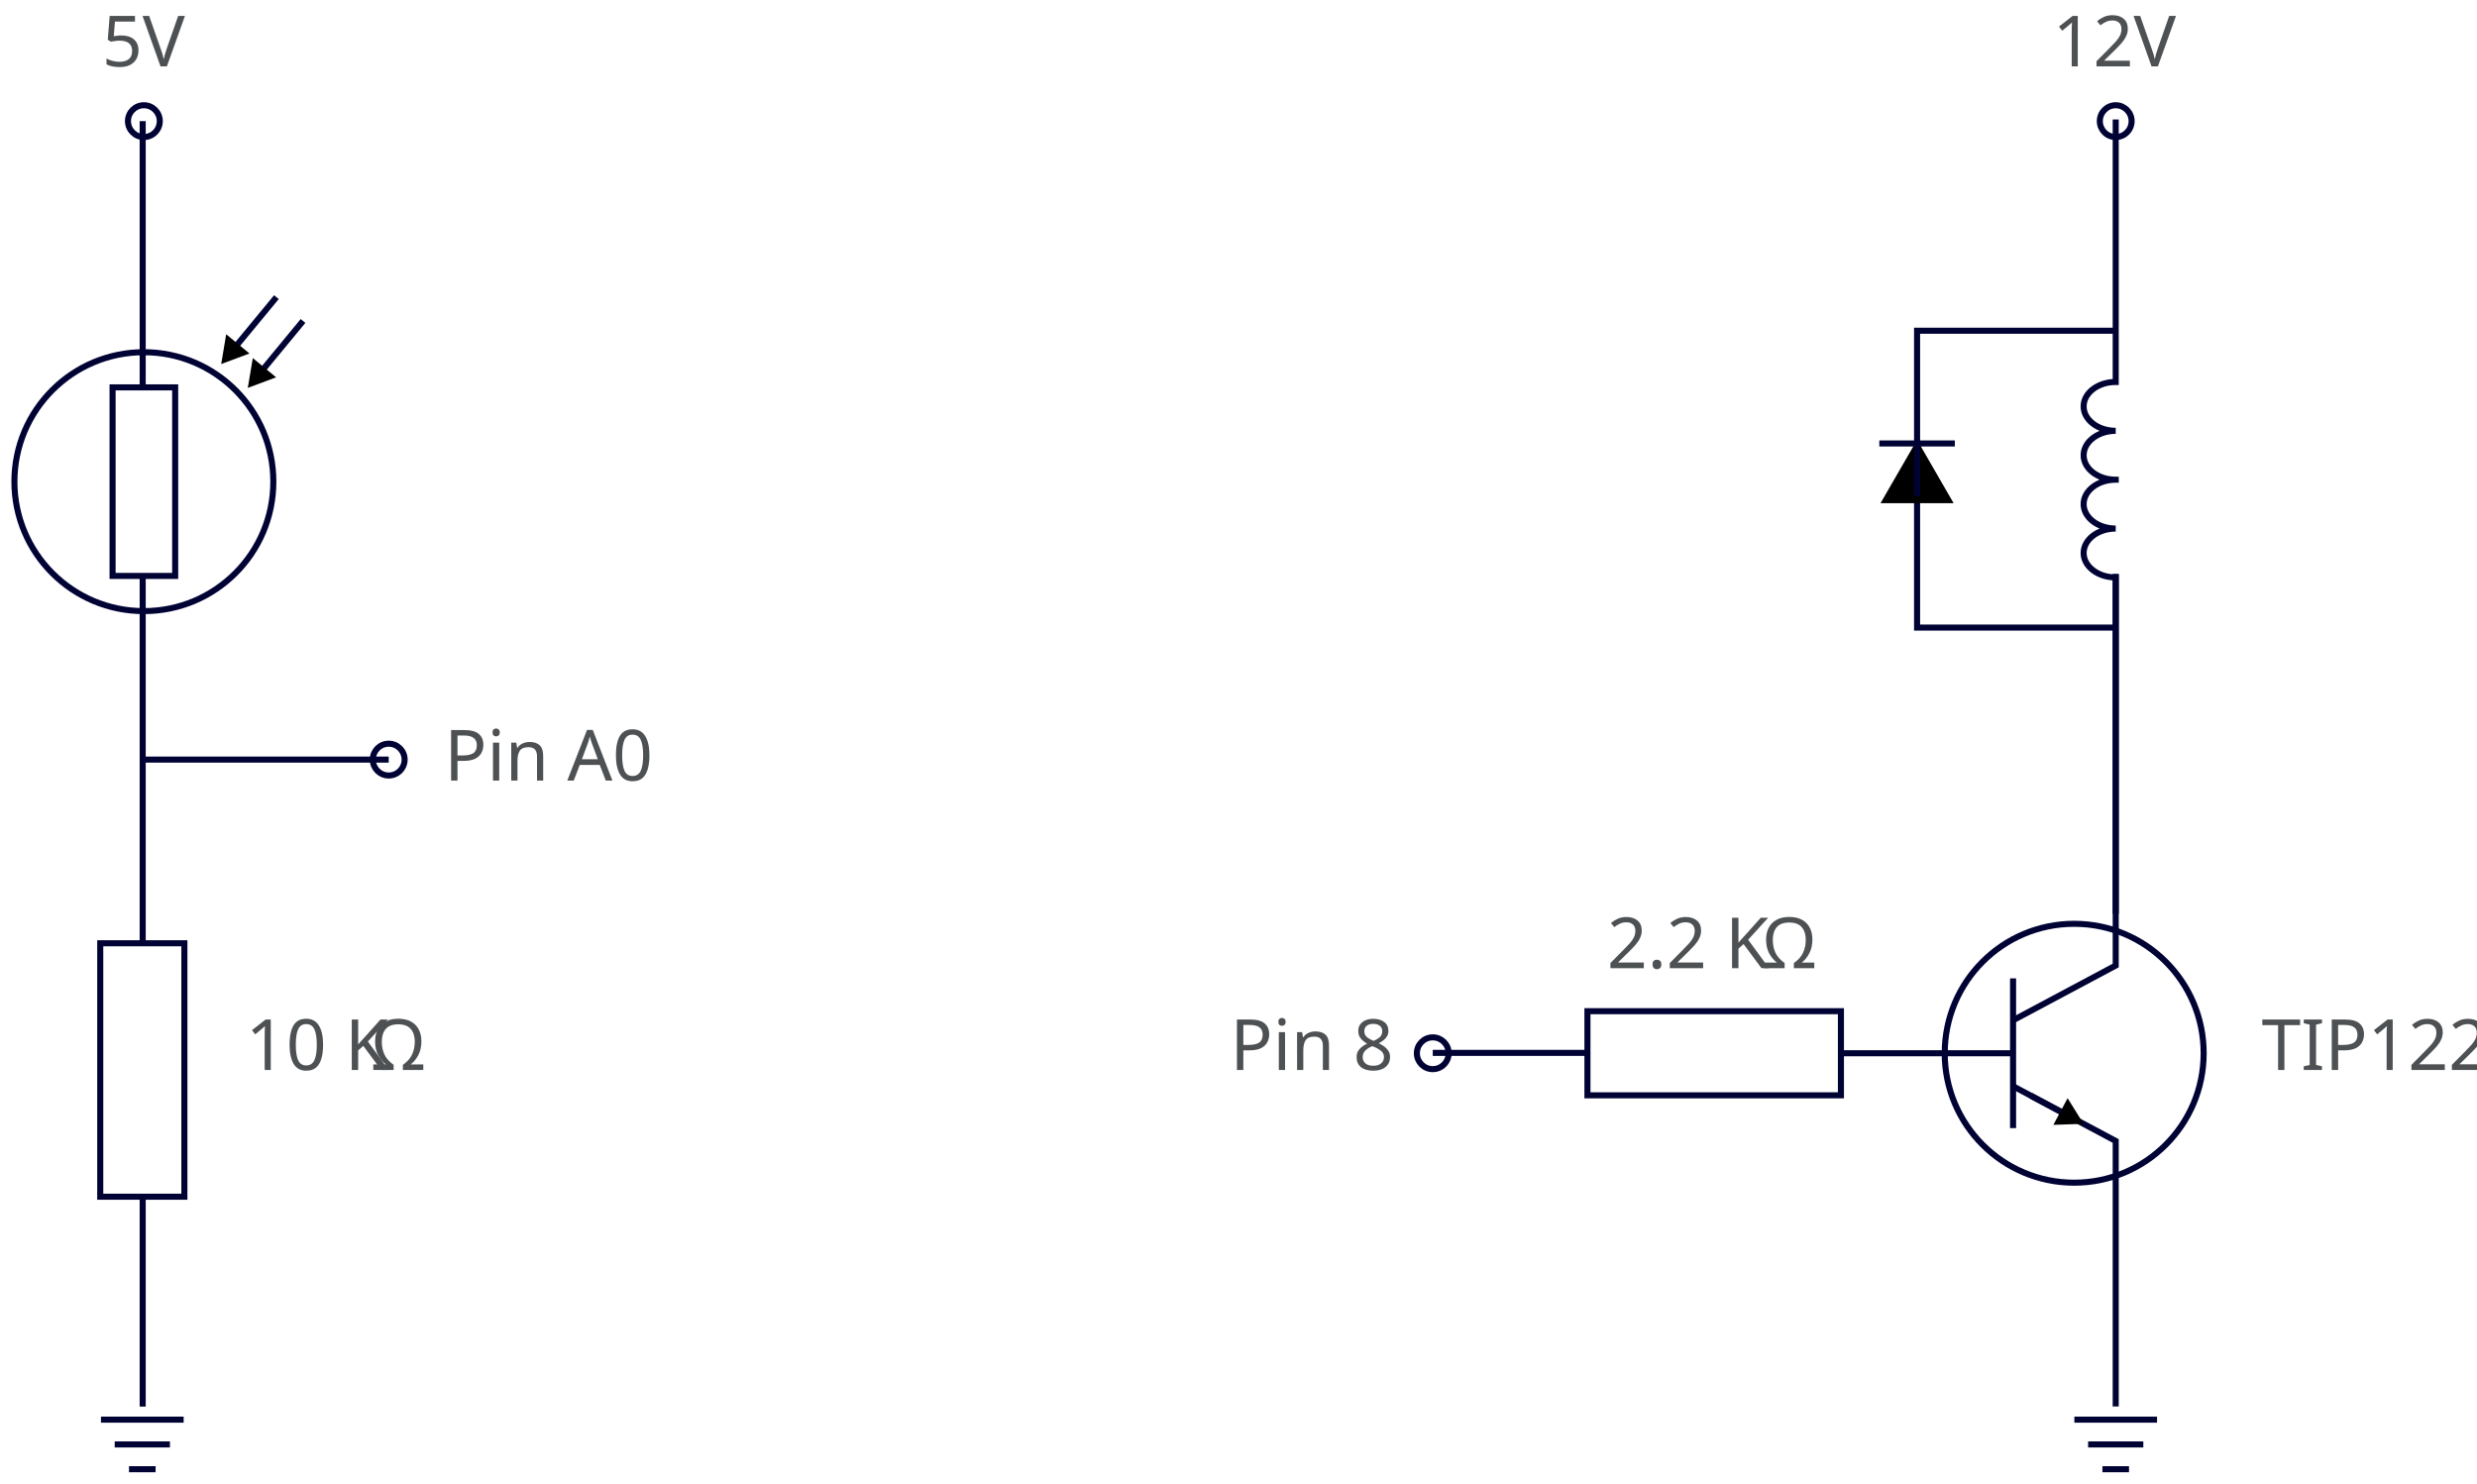
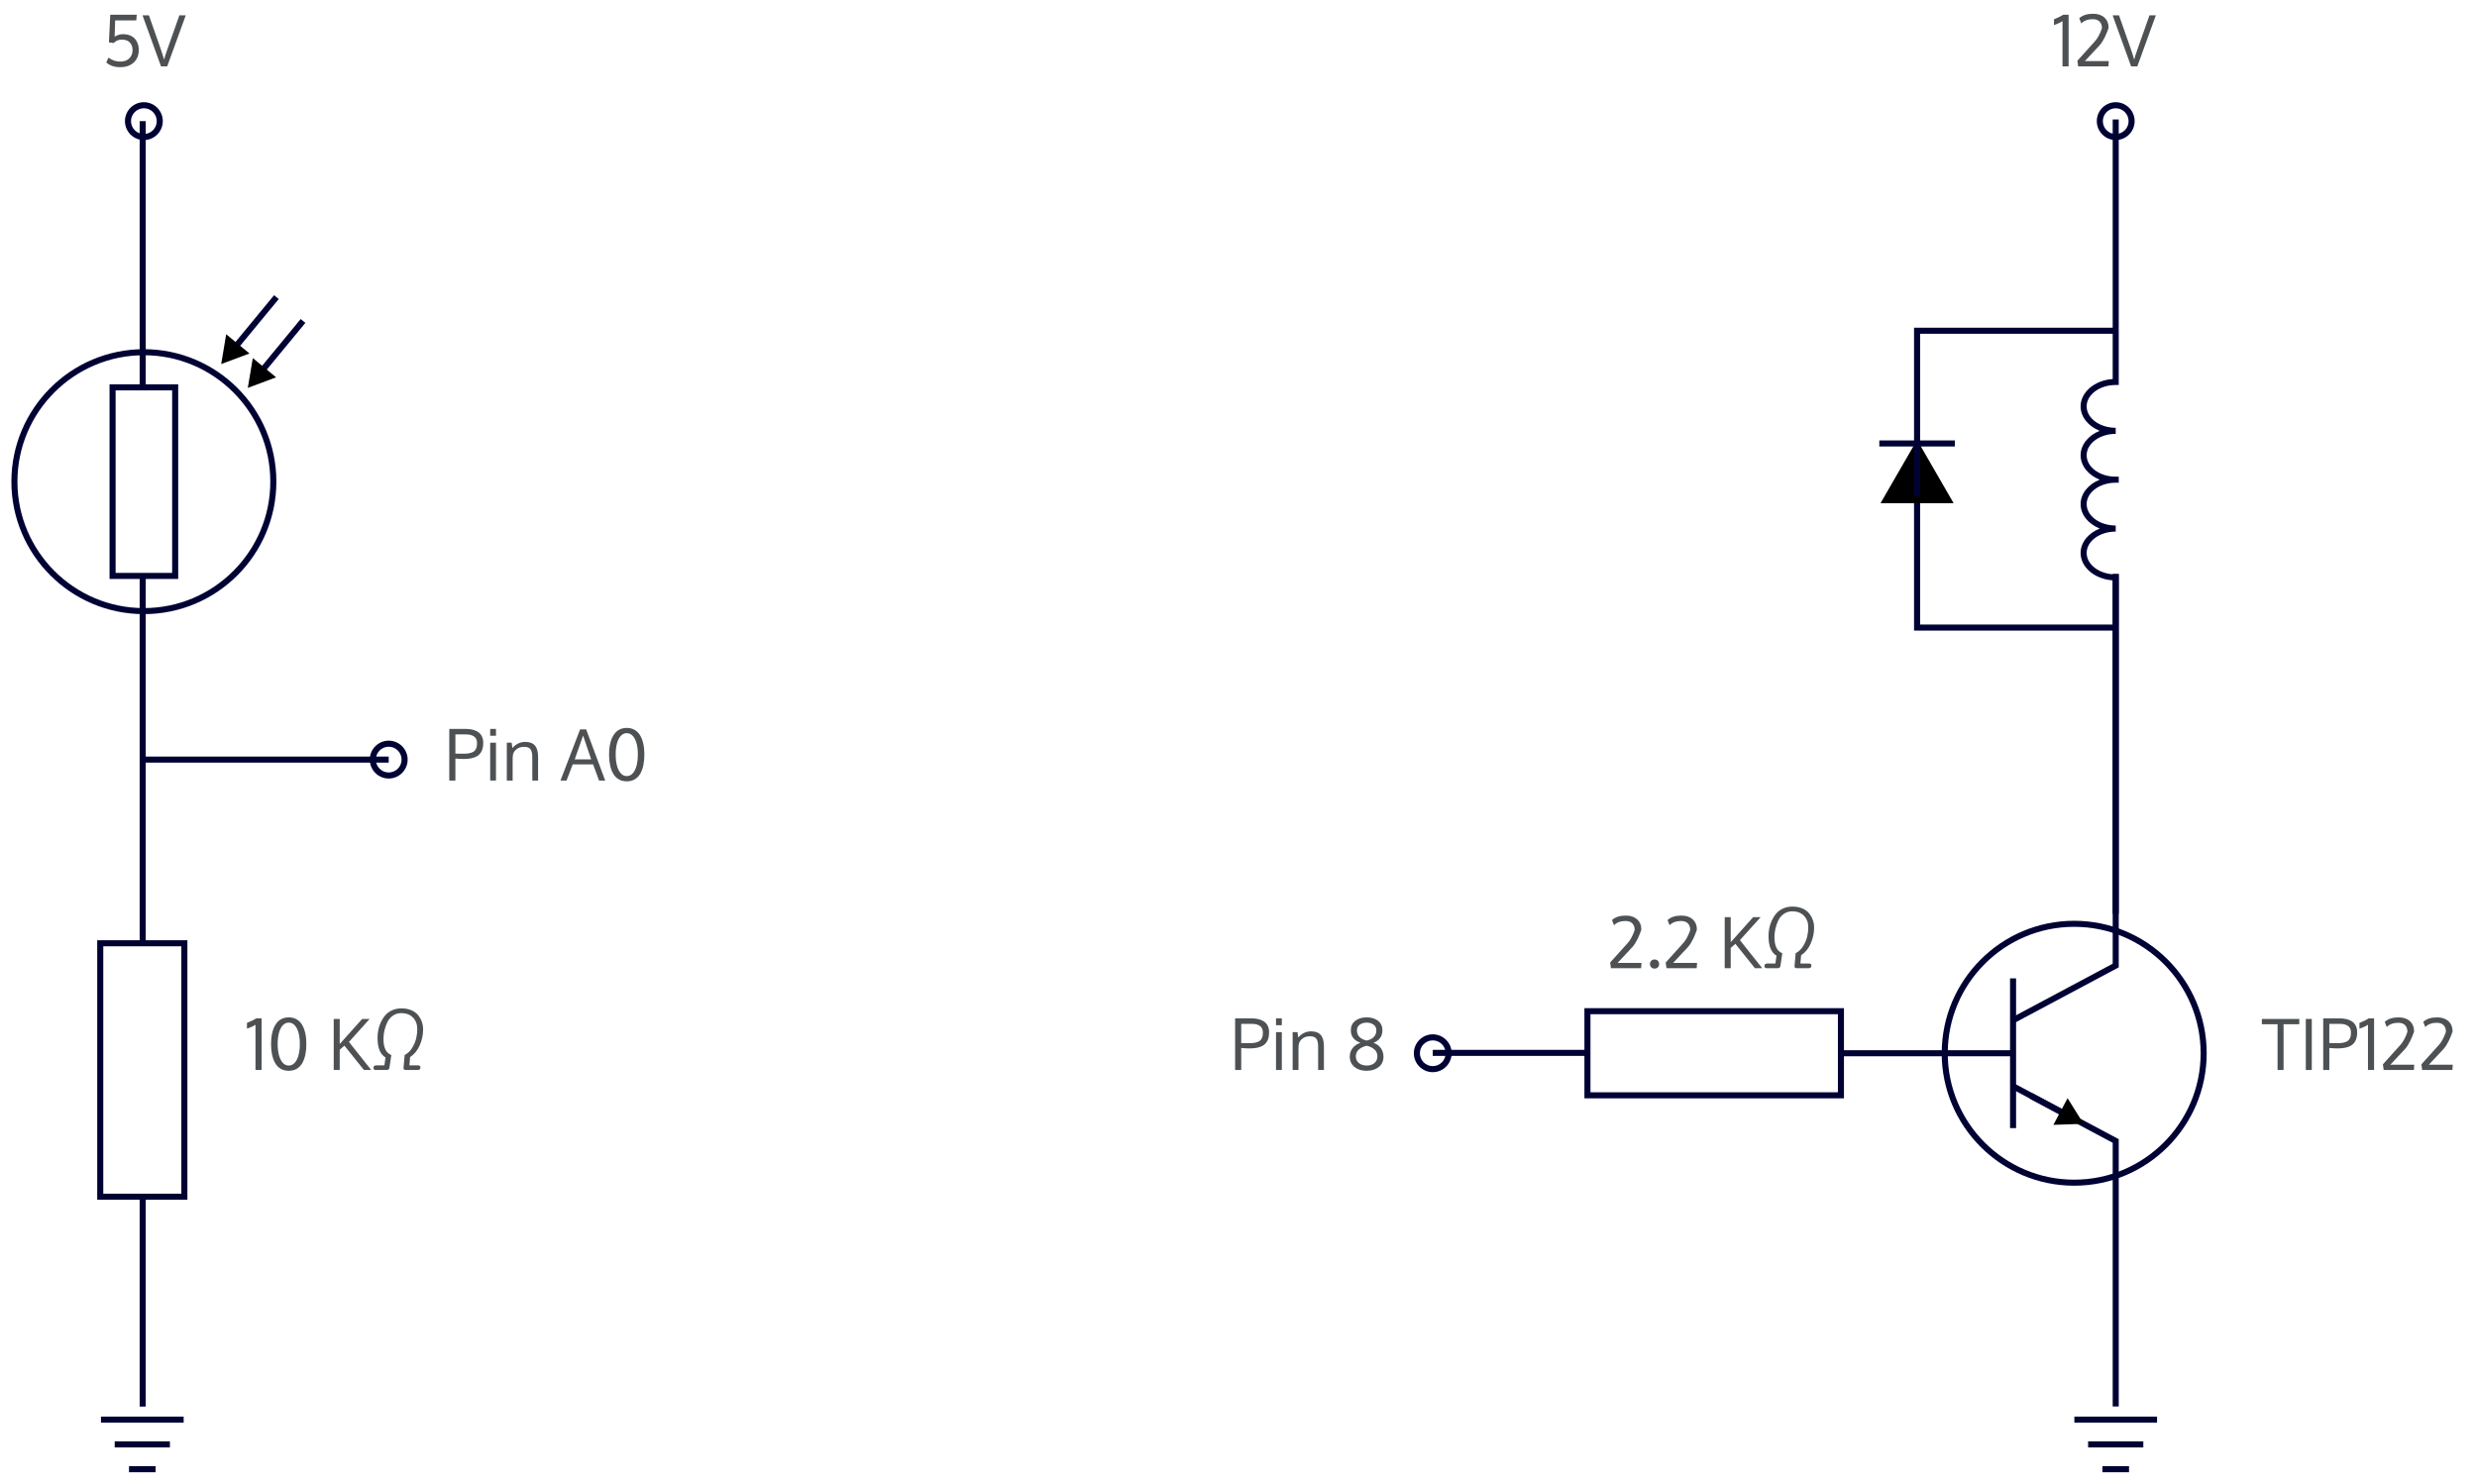
<svg xmlns="http://www.w3.org/2000/svg" version="1.1" id="Layer_1" x="0px" y="0px" width="490.666px" height="294px" viewBox="0 0 490.666 294" enable-background="new 0 0 490.666 294" xml:space="preserve">
-   <rect x="22.301" y="76.746" fill="none" stroke="#000234" stroke-width="1.2" stroke-miterlimit="10" width="12.399" height="37.355" />
-   <line fill="none" stroke="#000234" stroke-width="1.2" stroke-miterlimit="10" x1="28.265" y1="237.091" x2="28.265" y2="278.667" />
-   <line fill="none" stroke="#000234" stroke-width="1.2" stroke-miterlimit="10" x1="28.265" y1="114.101" x2="28.265" y2="186.878" />
-   <line fill="none" stroke="#000234" stroke-width="1.2" stroke-miterlimit="10" x1="28.265" y1="24" x2="28.265" y2="76.746" />
-   <polygon fill="none" stroke="#000234" stroke-width="1.2" stroke-miterlimit="10" points="36.523,237.091 28.265,237.091   19.857,237.091 19.857,186.878 28.265,186.878 36.523,186.878 " />
-   <circle fill="none" stroke="#000234" stroke-width="1.2" stroke-miterlimit="10" cx="28.5" cy="95.424" r="25.645" />
  <g>
-     <g>
-       <line fill="none" stroke="#000234" stroke-width="1.2" stroke-miterlimit="10" x1="54.754" y1="58.869" x2="46.557" y2="68.803" />
-       <g>
-         <polygon points="44.806,66.223 43.816,72.124 49.421,70.032    " />
-       </g>
-     </g>
+     <path fill="#000234" d="M35.3,114.701h-13.6V76.146h13.6V114.701z M22.901,113.501H34.1V77.346H22.901V113.501z" />
+   </g>
+   <g>
+     <rect x="27.665" y="237.091" fill="#000234" width="1.2" height="41.576" />
+   </g>
+   <g>
+     <rect x="27.665" y="114.101" fill="#000234" width="1.2" height="72.777" />
+   </g>
+   <g>
+     <rect x="27.665" y="24" fill="#000234" width="1.2" height="52.746" />
+   </g>
+   <g>
+     <path fill="#000234" d="M37.123,237.69H19.257v-51.412h17.866V237.69z M20.457,236.491h15.466v-49.014H20.457V236.491z" />
+   </g>
+   <g>
+     <path fill="#000234" d="M28.5,121.669c-14.472,0-26.245-11.773-26.245-26.245S14.028,69.179,28.5,69.179   s26.245,11.773,26.245,26.245S42.972,121.669,28.5,121.669z M28.5,70.379c-13.81,0-25.045,11.235-25.045,25.045   S14.69,120.469,28.5,120.469s25.045-11.235,25.045-25.045S42.31,70.379,28.5,70.379z" />
  </g>
  <g>
    <g>
-       <line fill="none" stroke="#000234" stroke-width="1.2" stroke-miterlimit="10" x1="60.026" y1="63.591" x2="51.828" y2="73.524" />
      <g>
-         <polygon points="50.078,70.945 49.087,76.845 54.693,74.753    " />
+         <rect x="50.055" y="57.397" transform="matrix(0.7714 0.6363 -0.6363 0.7714 52.2002 -17.6418)" fill="#000234" width="1.2" height="12.879" />
      </g>
-     </g>
-   </g>
-   <line fill="none" stroke="#000234" stroke-width="1.2" stroke-miterlimit="10" x1="28.265" y1="150.49" x2="77" y2="150.49" />
-   <g>
-     <line fill="none" stroke="#000234" stroke-width="1.2" stroke-miterlimit="10" x1="20" y1="281.257" x2="36.381" y2="281.257" />
-     <line fill="none" stroke="#000234" stroke-width="1.2" stroke-miterlimit="10" x1="22.722" y1="286.167" x2="33.659" y2="286.167" />
-     <line fill="none" stroke="#000234" stroke-width="1.2" stroke-miterlimit="10" x1="25.557" y1="291.077" x2="30.824" y2="291.077" />
-   </g>
-   <circle fill="none" stroke="#000234" stroke-width="1.2" stroke-miterlimit="10" cx="28.5" cy="24" r="3.15" />
-   <circle fill="none" stroke="#000234" stroke-width="1.2" stroke-miterlimit="10" cx="77" cy="150.49" r="3.15" />
-   <circle fill="none" stroke="#000234" stroke-width="1.2" stroke-miterlimit="10" cx="410.875" cy="208.667" r="25.646" />
-   <line fill="none" stroke="#000234" stroke-width="1.2" stroke-miterlimit="10" x1="364.666" y1="208.667" x2="398.766" y2="208.667" />
-   <line fill="none" stroke="#000234" stroke-width="1.2" stroke-miterlimit="10" x1="398.766" y1="193.833" x2="398.766" y2="223.5" />
-   <path fill="none" stroke="#000234" stroke-width="1.2" stroke-miterlimit="10" d="M419.1,208.667" />
-   <g>
-     <polyline fill="none" stroke="#000234" stroke-width="1.2" stroke-miterlimit="10" points="419.1,113.69 419.1,191.284    398.766,202.133  " />
-     <polyline fill="none" stroke="#000234" stroke-width="1.2" stroke-miterlimit="10" points="419.1,278.643 419.1,226.049    398.766,215.2  " />
-   </g>
-   <g>
-     <g>
-       <line fill="none" stroke="#000234" stroke-width="1.2" stroke-miterlimit="10" x1="402.289" y1="217.081" x2="408.933" y2="220.624" />
      <g>
-         <polygon points="406.752,222.852 412.731,222.65 409.568,217.572    " />
+         <g>
+           <polygon points="44.806,66.223 43.816,72.124 49.421,70.032     " />
+         </g>
      </g>
    </g>
  </g>
  <g>
    <g>
      <g>
-         <polyline fill="none" stroke="#000234" stroke-width="1.2" stroke-miterlimit="10" points="419.1,124.334 379.751,124.334      379.751,122.857 379.751,97.57    " />
+         <rect x="55.327" y="62.118" transform="matrix(0.7714 0.6363 -0.6363 0.7714 56.4096 -19.917)" fill="#000234" width="1.2" height="12.879" />
+       </g>
+       <g>
        <g>
-           <polygon points="386.99,99.688 379.751,87.15 372.511,99.688     " />
+           <polygon points="50.078,70.945 49.087,76.845 54.693,74.753     " />
        </g>
      </g>
    </g>
-     <polyline fill="none" stroke="#000234" stroke-width="1.2" stroke-miterlimit="10" points="379.751,98.274 379.751,65.524    419.1,65.524  " />
-     <line fill="none" stroke="#000234" stroke-width="1.2" stroke-miterlimit="10" x1="372.271" y1="87.857" x2="387.23" y2="87.857" />
  </g>
-   <path fill="none" stroke="#000234" stroke-width="1.2" stroke-miterlimit="10" d="M419.1,181.047v-66.649  c-3.51,0-6.356-2.167-6.356-4.84c0-2.673,2.848-4.842,6.356-4.842c-3.51,0-6.356-2.167-6.356-4.841c0-2.673,2.848-4.841,6.356-4.841  v0.004c-3.51,0-6.356-2.167-6.356-4.841c0-2.673,2.848-4.842,6.356-4.842c-3.51,0-6.356-2.167-6.356-4.841  c0-2.674,2.848-4.841,6.356-4.841V23.667" />
-   <polygon fill="none" stroke="#000234" stroke-width="1.2" stroke-miterlimit="10" points="364.666,200.333 364.666,208.592   364.666,217 314.454,217 314.454,208.592 314.454,200.333 " />
-   <line fill="none" stroke="#000234" stroke-width="1.2" stroke-miterlimit="10" x1="314.454" y1="208.592" x2="283.814" y2="208.592" />
-   <circle fill="none" stroke="#000234" stroke-width="1.2" stroke-miterlimit="10" cx="419.1" cy="24" r="3.149" />
-   <circle fill="none" stroke="#000234" stroke-width="1.2" stroke-miterlimit="10" cx="283.814" cy="208.667" r="3.149" />
  <g>
-     <line fill="none" stroke="#000234" stroke-width="1.2" stroke-miterlimit="10" x1="410.908" y1="281.257" x2="427.289" y2="281.257" />
-     <line fill="none" stroke="#000234" stroke-width="1.2" stroke-miterlimit="10" x1="413.632" y1="286.167" x2="424.567" y2="286.167" />
-     <line fill="none" stroke="#000234" stroke-width="1.2" stroke-miterlimit="10" x1="416.466" y1="291.077" x2="421.733" y2="291.077" />
+     <rect x="28.265" y="149.891" fill="#000234" width="48.735" height="1.199" />
  </g>
-   <text transform="matrix(1 0 0 1 48.6672 211.9844)" enable-background="new    ">
-     <tspan x="0" y="0" fill="#4E5153" font-family="'Oxygen-Regular'" font-size="14">10 K</tspan>
-     <tspan x="24.746" y="0" fill="#4E5153" font-family="'KiteOne-Regular'" font-size="14">Ω</tspan>
-   </text>
-   <text transform="matrix(1 0 0 1 448.0012 211.9844)" fill="#4E5153" font-family="'Oxygen-Regular'" font-size="14">TIP122</text>
-   <text transform="matrix(1 0 0 1 318.3352 191.8164)" enable-background="new    ">
-     <tspan x="0" y="0" fill="#4E5153" font-family="'Oxygen-Regular'" font-size="14">2.2 K</tspan>
-     <tspan x="30.617" y="0" fill="#4E5153" font-family="'KiteOne-Regular'" font-size="14">Ω</tspan>
-   </text>
-   <text transform="matrix(1 0 0 1 406.6165 13.1504)" fill="#4E5153" font-family="'Oxygen-Regular'" font-size="14">12V</text>
-   <text transform="matrix(1 0 0 1 20.2234 13.1504)" fill="#4E5153" font-family="'Oxygen-Regular'" font-size="14">5V</text>
-   <text transform="matrix(1 0 0 1 87.9998 154.6396)" fill="#4E5153" font-family="'Oxygen-Regular'" font-size="14">Pin A0</text>
-   <text transform="matrix(1 0 0 1 243.6663 211.9844)" fill="#4E5153" font-family="'Oxygen-Regular'" font-size="14">Pin 8</text>
+   <g>
+     <g>
+       <rect x="20" y="280.657" fill="#000234" width="16.381" height="1.199" />
+     </g>
+     <g>
+       <rect x="22.722" y="285.567" fill="#000234" width="10.937" height="1.199" />
+     </g>
+     <g>
+       <rect x="25.557" y="290.478" fill="#000234" width="5.267" height="1.199" />
+     </g>
+   </g>
+   <g>
+     <path fill="#000234" d="M28.5,27.75c-2.068,0-3.75-1.682-3.75-3.75s1.682-3.75,3.75-3.75s3.75,1.682,3.75,3.75   S30.568,27.75,28.5,27.75z M28.5,21.45c-1.406,0-2.55,1.144-2.55,2.55s1.144,2.55,2.55,2.55s2.55-1.144,2.55-2.55   S29.906,21.45,28.5,21.45z" />
+   </g>
+   <g>
+     <path fill="#000234" d="M77,154.24c-2.068,0-3.75-1.682-3.75-3.75s1.682-3.75,3.75-3.75s3.75,1.682,3.75,3.75   S79.068,154.24,77,154.24z M77,147.939c-1.406,0-2.55,1.145-2.55,2.551s1.144,2.551,2.55,2.551s2.55-1.145,2.55-2.551   S78.406,147.939,77,147.939z" />
+   </g>
+   <g>
+     <path fill="#000234" d="M410.875,234.912c-14.472,0-26.245-11.773-26.245-26.245s11.773-26.245,26.245-26.245   c14.473,0,26.246,11.773,26.246,26.245S425.348,234.912,410.875,234.912z M410.875,183.621c-13.811,0-25.046,11.235-25.046,25.046   s11.235,25.046,25.046,25.046s25.047-11.235,25.047-25.046S424.686,183.621,410.875,183.621z" />
+   </g>
+   <g>
+     <rect x="364.666" y="208.067" fill="#000234" width="34.1" height="1.199" />
+   </g>
+   <g>
+     <rect x="398.166" y="193.833" fill="#000234" width="1.199" height="29.667" />
+   </g>
+   <g>
+     <path fill="none" stroke="#000234" stroke-width="1.2" stroke-miterlimit="10" d="M419.1,208.667" />
+   </g>
+   <g>
+     <g>
+       <polygon fill="#000234" points="399.048,202.662 398.483,201.604 418.5,190.924 418.5,113.69 419.699,113.69 419.699,191.645       " />
+     </g>
+     <g>
+       <polygon fill="#000234" points="419.699,278.643 418.5,278.643 418.5,226.409 398.483,215.729 399.048,214.671 419.699,225.688       " />
+     </g>
+   </g>
+   <g>
+     <g>
+       <g>
+         <rect x="401.846" y="218.253" transform="matrix(0.8824 0.4706 -0.4706 0.8824 150.6967 -165.1205)" fill="#000234" width="7.529" height="1.2" />
+       </g>
+       <g>
+         <g>
+           <polygon points="406.752,222.852 412.73,222.65 409.568,217.572     " />
+         </g>
+       </g>
+     </g>
+   </g>
+   <g>
+     <g>
+       <g>
+         <g>
+           <polygon fill="#000234" points="419.1,124.934 379.151,124.934 379.151,97.57 380.351,97.57 380.351,123.734 419.1,123.734           " />
+         </g>
+         <g>
+           <g>
+             <polygon points="386.99,99.688 379.751,87.15 372.511,99.688      " />
+           </g>
+         </g>
+       </g>
+     </g>
+     <g>
+       <polygon fill="#000234" points="380.351,98.274 379.151,98.274 379.151,64.924 419.1,64.924 419.1,66.124 380.351,66.124   " />
+     </g>
+     <g>
+       <rect x="372.271" y="87.257" fill="#000234" width="14.959" height="1.2" />
+     </g>
+   </g>
+   <g>
+     <path fill="#000234" d="M419.699,181.047H418.5v-66.069c-3.556-0.239-6.355-2.579-6.355-5.42c0-2.107,1.538-3.938,3.782-4.842   c-2.244-0.904-3.782-2.734-3.782-4.841c0-2.105,1.536-3.935,3.777-4.839c-2.241-0.905-3.777-2.734-3.777-4.839   c0-2.107,1.538-3.938,3.782-4.842c-2.244-0.904-3.782-2.734-3.782-4.841c0-2.842,2.8-5.183,6.355-5.421V23.667h1.199v52.606h-0.6   c-3.174,0-5.756,1.902-5.756,4.241c0,2.338,2.582,4.241,5.756,4.241v1.2c-3.174,0-5.756,1.903-5.756,4.242   c0,2.294,2.484,4.168,5.574,4.239c0.061-0.001,0.121-0.002,0.182-0.002h0.6v1.2l-0.6,0.004c-0.061,0-0.121,0-0.182-0.002   c-3.09,0.071-5.574,1.945-5.574,4.239c0,2.338,2.582,4.241,5.756,4.241v1.2c-3.174,0-5.756,1.903-5.756,4.242   c0,2.338,2.582,4.24,5.756,4.24h0.6V181.047z" />
+   </g>
+   <g>
+     <path fill="#000234" d="M365.266,217.6h-51.411v-17.866h51.411V217.6z M315.054,216.4h49.013v-15.468h-49.013V216.4z" />
+   </g>
+   <g>
+     <rect x="283.813" y="207.992" fill="#000234" width="30.641" height="1.199" />
+   </g>
+   <g>
+     <path fill="#000234" d="M419.1,27.749c-2.066,0-3.748-1.682-3.748-3.749s1.682-3.749,3.748-3.749c2.067,0,3.749,1.682,3.749,3.749   S421.167,27.749,419.1,27.749z M419.1,21.451c-1.405,0-2.549,1.144-2.549,2.549s1.144,2.549,2.549,2.549s2.55-1.144,2.55-2.549   S420.505,21.451,419.1,21.451z" />
+   </g>
+   <g>
+     <path fill="#000234" d="M283.813,212.416c-2.067,0-3.748-1.682-3.748-3.749s1.681-3.749,3.748-3.749s3.749,1.682,3.749,3.749   S285.881,212.416,283.813,212.416z M283.813,206.117c-1.405,0-2.549,1.145-2.549,2.55s1.144,2.55,2.549,2.55s2.55-1.145,2.55-2.55   S285.219,206.117,283.813,206.117z" />
+   </g>
+   <g>
+     <g>
+       <rect x="410.908" y="280.657" fill="#000234" width="16.381" height="1.199" />
+     </g>
+     <g>
+       <rect x="413.632" y="285.567" fill="#000234" width="10.936" height="1.199" />
+     </g>
+     <g>
+       <rect x="416.466" y="290.478" fill="#000234" width="5.268" height="1.199" />
+     </g>
+   </g>
+   <g enable-background="new    ">
+     <path fill="#4E5153" d="M50.731,201.758h1.087v10.227h-1.21v-8.962c-0.46,0.301-1.023,0.559-1.688,0.772v-1.142   c0.073-0.032,0.221-0.096,0.444-0.191s0.391-0.169,0.502-0.219s0.252-0.121,0.42-0.212S50.604,201.849,50.731,201.758z" />
+     <path fill="#4E5153" d="M58.788,211.742c-0.454,0.266-0.983,0.399-1.589,0.399s-1.137-0.134-1.593-0.399   c-0.456-0.268-0.821-0.642-1.097-1.125s-0.481-1.039-0.615-1.668s-0.202-1.328-0.202-2.099c0-0.634,0.044-1.219,0.133-1.757   s0.227-1.025,0.414-1.463s0.418-0.809,0.694-1.114s0.605-0.541,0.988-0.708c0.383-0.166,0.809-0.249,1.278-0.249   c0.583,0,1.1,0.128,1.548,0.383s0.813,0.618,1.094,1.091c0.28,0.471,0.491,1.027,0.632,1.668c0.141,0.64,0.212,1.356,0.212,2.149   c0,0.771-0.066,1.47-0.198,2.099s-0.335,1.185-0.608,1.668S59.241,211.475,58.788,211.742z M58.395,203.148   c-0.333-0.366-0.731-0.55-1.196-0.55s-0.864,0.184-1.196,0.55c-0.333,0.367-0.582,0.864-0.749,1.49   c-0.167,0.627-0.25,1.351-0.25,2.171c0,0.834,0.083,1.571,0.25,2.212c0.167,0.64,0.416,1.146,0.749,1.521s0.731,0.561,1.196,0.561   s0.864-0.187,1.196-0.561s0.582-0.881,0.749-1.521c0.167-0.641,0.25-1.378,0.25-2.212c0-0.82-0.083-1.544-0.25-2.171   C58.977,204.013,58.727,203.516,58.395,203.148z" />
+     <path fill="#4E5153" d="M73.536,211.984h-1.449l-3.869-4.826l-0.923,0.813v4.013h-1.189v-10.11h1.189v4.963l4.443-4.963h1.483   l-4.102,4.553L73.536,211.984z" />
+   </g>
+   <g enable-background="new    ">
+     <path fill="#4E5153" d="M81.645,207.603c0.392-0.635,0.658-1.268,0.798-1.897c0.14-0.63,0.21-1.176,0.21-1.638   s-0.033-0.831-0.098-1.106c-0.065-0.274-0.178-0.55-0.336-0.825c-0.159-0.275-0.359-0.516-0.602-0.722   c-0.532-0.466-1.237-0.699-2.114-0.699c-0.644,0-1.208,0.172-1.694,0.518s-0.854,0.789-1.106,1.33   c-0.495,1.063-0.742,2.156-0.742,3.275c0,1.728,0.518,2.786,1.554,3.179l-0.364,2.478c-0.046,0.327-0.229,0.49-0.546,0.49h-2.142   c-0.327,0-0.49-0.145-0.49-0.434c0-0.149,0.049-0.269,0.147-0.357s0.231-0.133,0.399-0.133h1.624l0.224-1.554   c-1.055-0.616-1.582-1.919-1.582-3.906c0-1.12,0.224-2.156,0.672-3.108c0.243-0.522,0.539-0.982,0.889-1.379   s0.795-0.719,1.337-0.966c0.541-0.247,1.164-0.371,1.869-0.371c0.705,0,1.344,0.121,1.918,0.364   c0.574,0.242,1.024,0.569,1.351,0.979c0.663,0.831,0.994,1.778,0.994,2.842c0,1.064-0.222,2.105-0.665,3.122   c-0.443,1.018-1.08,1.797-1.911,2.339l-0.14,1.638h1.694c0.327,0,0.49,0.145,0.49,0.434c0,0.149-0.049,0.269-0.147,0.357   c-0.098,0.089-0.231,0.133-0.399,0.133h-2.31c-0.327,0-0.49-0.116-0.49-0.35c0-0.112,0.009-0.252,0.028-0.42l0.196-2.198   C80.758,208.708,81.253,208.237,81.645,207.603z" />
+   </g>
+   <g enable-background="new    ">
+     <path fill="#4E5153" d="M452.349,211.984h-1.189v-9.064h-3.11v-1.046h7.41v1.046h-3.11V211.984z" />
+     <path fill="#4E5153" d="M457.94,211.984h-1.183v-10.11h1.183V211.984z" />
+     <path fill="#4E5153" d="M461.413,211.984h-1.21v-10.227h3.295c0.501,0,0.954,0.053,1.36,0.157s0.766,0.265,1.08,0.479   s0.559,0.501,0.731,0.861s0.26,0.779,0.26,1.258c0,0.396-0.036,0.751-0.109,1.063c-0.073,0.312-0.198,0.604-0.376,0.878   s-0.41,0.5-0.697,0.681c-0.287,0.18-0.655,0.32-1.104,0.424c-0.449,0.102-0.971,0.153-1.562,0.153   c-0.469,0-1.025-0.029-1.668-0.089V211.984z M463.197,206.666c0.446,0,0.829-0.043,1.148-0.13s0.563-0.193,0.735-0.321   c0.17-0.128,0.305-0.294,0.402-0.499c0.099-0.205,0.158-0.394,0.182-0.563c0.023-0.172,0.034-0.378,0.034-0.619   c0-0.579-0.194-1.005-0.585-1.278c-0.389-0.273-0.919-0.41-1.589-0.41h-2.112v3.808   C462.292,206.661,462.888,206.666,463.197,206.666z" />
+     <path fill="#4E5153" d="M469.192,201.758h1.087v10.227h-1.21v-8.962c-0.461,0.301-1.023,0.559-1.688,0.772v-1.142   c0.073-0.032,0.222-0.096,0.444-0.191s0.391-0.169,0.502-0.219c0.112-0.05,0.252-0.121,0.421-0.212   S469.065,201.849,469.192,201.758z" />
+     <path fill="#4E5153" d="M472.18,211.984l-0.157-1.121l3.534-3.924c0.237-0.265,0.466-0.606,0.687-1.025   c0.222-0.419,0.383-0.774,0.482-1.066l0.157-0.431c0-0.565-0.157-1.004-0.472-1.315c-0.314-0.312-0.762-0.469-1.34-0.469   c-0.967,0-1.727,0.28-2.283,0.841l-0.396-1.025c0.629-0.593,1.549-0.889,2.762-0.889c0.93,0,1.67,0.252,2.222,0.755   c0.552,0.504,0.827,1.178,0.827,2.021c-0.018,0.063-0.045,0.149-0.082,0.257c-0.037,0.106-0.115,0.315-0.236,0.625   c-0.12,0.31-0.246,0.604-0.379,0.882s-0.3,0.583-0.502,0.916c-0.203,0.333-0.41,0.61-0.619,0.834l-2.885,3.083h4.737l-0.075,1.053   H472.18z" />
+     <path fill="#4E5153" d="M479.809,211.984l-0.157-1.121l3.534-3.924c0.237-0.265,0.466-0.606,0.687-1.025   c0.222-0.419,0.383-0.774,0.482-1.066l0.157-0.431c0-0.565-0.157-1.004-0.472-1.315c-0.314-0.312-0.762-0.469-1.34-0.469   c-0.967,0-1.727,0.28-2.283,0.841l-0.396-1.025c0.629-0.593,1.549-0.889,2.762-0.889c0.93,0,1.67,0.252,2.222,0.755   c0.552,0.504,0.827,1.178,0.827,2.021c-0.018,0.063-0.045,0.149-0.082,0.257c-0.037,0.106-0.115,0.315-0.236,0.625   c-0.12,0.31-0.246,0.604-0.379,0.882s-0.3,0.583-0.502,0.916c-0.203,0.333-0.41,0.61-0.619,0.834l-2.885,3.083h4.737l-0.075,1.053   H479.809z" />
+   </g>
+   <g enable-background="new    ">
+     <path fill="#4E5153" d="M319.107,191.816l-0.157-1.121l3.534-3.924c0.237-0.265,0.466-0.606,0.687-1.025   c0.222-0.419,0.383-0.774,0.482-1.066l0.157-0.431c0-0.565-0.157-1.004-0.472-1.315c-0.314-0.312-0.762-0.469-1.34-0.469   c-0.967,0-1.727,0.28-2.283,0.841l-0.396-1.025c0.629-0.593,1.549-0.889,2.762-0.889c0.93,0,1.67,0.252,2.222,0.755   c0.552,0.504,0.827,1.178,0.827,2.021c-0.018,0.063-0.045,0.149-0.082,0.257c-0.037,0.106-0.115,0.315-0.236,0.625   c-0.12,0.31-0.246,0.604-0.379,0.882s-0.3,0.583-0.502,0.916c-0.203,0.333-0.41,0.61-0.619,0.834l-2.885,3.083h4.737l-0.075,1.053   H319.107z" />
+     <path fill="#4E5153" d="M327.748,191.898c-0.282,0-0.505-0.09-0.667-0.27c-0.161-0.181-0.242-0.392-0.242-0.633   c0-0.246,0.08-0.458,0.239-0.636s0.383-0.267,0.67-0.267s0.511,0.089,0.67,0.267s0.239,0.39,0.239,0.636s-0.08,0.458-0.239,0.636   S328.035,191.898,327.748,191.898z" />
+     <path fill="#4E5153" d="M330.113,191.816l-0.157-1.121l3.534-3.924c0.237-0.265,0.466-0.606,0.687-1.025   c0.222-0.419,0.383-0.774,0.482-1.066l0.157-0.431c0-0.565-0.157-1.004-0.472-1.315c-0.314-0.312-0.762-0.469-1.34-0.469   c-0.967,0-1.727,0.28-2.283,0.841l-0.396-1.025c0.629-0.593,1.549-0.889,2.762-0.889c0.93,0,1.67,0.252,2.222,0.755   c0.552,0.504,0.827,1.178,0.827,2.021c-0.018,0.063-0.045,0.149-0.082,0.257c-0.037,0.106-0.115,0.315-0.236,0.625   c-0.12,0.31-0.246,0.604-0.379,0.882s-0.3,0.583-0.502,0.916c-0.203,0.333-0.41,0.61-0.619,0.834l-2.885,3.083h4.737l-0.075,1.053   H330.113z" />
+     <path fill="#4E5153" d="M349.076,191.816h-1.449l-3.869-4.826l-0.923,0.813v4.013h-1.189v-10.11h1.189v4.963l4.443-4.963h1.483   l-4.102,4.553L349.076,191.816z" />
+   </g>
+   <g enable-background="new    ">
+     <path fill="#4E5153" d="M357.185,187.435c0.392-0.635,0.658-1.268,0.797-1.897c0.141-0.63,0.211-1.176,0.211-1.638   s-0.033-0.831-0.098-1.106c-0.066-0.274-0.178-0.55-0.336-0.825c-0.16-0.275-0.359-0.516-0.603-0.722   c-0.532-0.466-1.237-0.699-2.114-0.699c-0.645,0-1.209,0.172-1.693,0.518c-0.486,0.346-0.854,0.789-1.106,1.33   c-0.495,1.063-0.742,2.156-0.742,3.275c0,1.728,0.519,2.786,1.554,3.179l-0.363,2.478c-0.047,0.327-0.229,0.49-0.547,0.49h-2.142   c-0.327,0-0.489-0.145-0.489-0.434c0-0.149,0.049-0.269,0.146-0.357s0.23-0.133,0.398-0.133h1.625l0.224-1.554   c-1.055-0.616-1.582-1.919-1.582-3.906c0-1.12,0.224-2.156,0.672-3.108c0.243-0.522,0.539-0.982,0.89-1.379   c0.35-0.396,0.795-0.719,1.336-0.966s1.164-0.371,1.869-0.371s1.344,0.121,1.918,0.364c0.574,0.242,1.024,0.569,1.352,0.979   c0.662,0.831,0.994,1.778,0.994,2.842c0,1.064-0.223,2.105-0.666,3.122c-0.443,1.018-1.08,1.797-1.91,2.339l-0.141,1.638h1.694   c0.327,0,0.49,0.145,0.49,0.434c0,0.149-0.05,0.269-0.147,0.357s-0.23,0.133-0.398,0.133h-2.311c-0.326,0-0.49-0.116-0.49-0.35   c0-0.112,0.01-0.252,0.028-0.42l0.196-2.198C356.298,188.54,356.792,188.069,357.185,187.435z" />
+   </g>
+   <g enable-background="new    ">
+     <path fill="#4E5153" d="M408.681,2.924h1.087V13.15h-1.21V4.188c-0.461,0.301-1.023,0.559-1.688,0.772V3.819   c0.073-0.032,0.222-0.096,0.444-0.191s0.391-0.169,0.502-0.219c0.112-0.05,0.252-0.121,0.421-0.212S408.554,3.015,408.681,2.924z" />
+     <path fill="#4E5153" d="M411.668,13.15l-0.157-1.121l3.534-3.924c0.237-0.265,0.466-0.606,0.687-1.025   c0.222-0.419,0.383-0.774,0.482-1.066l0.157-0.431c0-0.565-0.157-1.004-0.472-1.315c-0.314-0.312-0.762-0.469-1.34-0.469   c-0.967,0-1.727,0.28-2.283,0.841l-0.396-1.025c0.629-0.593,1.549-0.889,2.762-0.889c0.93,0,1.67,0.252,2.222,0.755   c0.552,0.504,0.827,1.178,0.827,2.021c-0.018,0.063-0.045,0.149-0.082,0.257c-0.037,0.106-0.115,0.315-0.236,0.625   c-0.12,0.31-0.246,0.604-0.379,0.882s-0.3,0.583-0.502,0.916c-0.203,0.333-0.41,0.61-0.619,0.834l-2.885,3.083h4.737l-0.075,1.053   H411.668z" />
+     <path fill="#4E5153" d="M425.784,3.04h1.265l-3.671,10.11h-1.23L418.49,3.04h1.265l2.249,6.412c0.292,0.834,0.544,1.62,0.759,2.358   c0.068-0.342,0.324-1.135,0.766-2.379C424.239,7.395,424.991,5.264,425.784,3.04z" />
+   </g>
+   <g enable-background="new    ">
+     <path fill="#4E5153" d="M27.087,2.924l-0.096,1.121h-4.177c-0.045,1.326-0.08,2.399-0.103,3.22   c0.515-0.328,1.073-0.492,1.675-0.492c0.506,0,0.958,0.081,1.357,0.243c0.399,0.161,0.725,0.384,0.978,0.666   s0.445,0.611,0.578,0.988c0.132,0.375,0.198,0.782,0.198,1.22c0,1.034-0.332,1.862-0.995,2.485   c-0.663,0.621-1.564,0.933-2.704,0.933c-1.144,0-2.06-0.312-2.748-0.937l0.444-0.964c0.674,0.528,1.456,0.793,2.345,0.793   c0.748,0,1.337-0.212,1.771-0.636s0.649-0.978,0.649-1.661c0-0.61-0.182-1.106-0.547-1.487c-0.365-0.38-0.884-0.57-1.559-0.57   s-1.217,0.226-1.627,0.677l-0.95-0.13l0.267-5.469H27.087z" />
+     <path fill="#4E5153" d="M35.529,3.04h1.265l-3.671,10.11h-1.23L28.235,3.04H29.5l2.249,6.412c0.292,0.834,0.544,1.62,0.759,2.358   c0.068-0.342,0.324-1.135,0.766-2.379C33.984,7.395,34.736,5.264,35.529,3.04z" />
+   </g>
+   <g enable-background="new    ">
+     <path fill="#4E5153" d="M90.208,154.64h-1.21v-10.227h3.295c0.501,0,0.955,0.053,1.36,0.157s0.766,0.265,1.08,0.479   s0.558,0.501,0.731,0.861s0.26,0.779,0.26,1.258c0,0.396-0.037,0.751-0.109,1.063c-0.073,0.312-0.198,0.604-0.376,0.878   s-0.41,0.5-0.697,0.681c-0.287,0.18-0.655,0.32-1.104,0.424c-0.449,0.102-0.97,0.153-1.562,0.153c-0.469,0-1.025-0.029-1.668-0.089   V154.64z M91.992,149.321c0.447,0,0.83-0.043,1.148-0.13s0.564-0.193,0.735-0.321s0.305-0.294,0.403-0.499s0.158-0.394,0.181-0.563   c0.023-0.172,0.034-0.378,0.034-0.619c0-0.579-0.195-1.005-0.584-1.278s-0.919-0.41-1.589-0.41h-2.112v3.808   C91.087,149.316,91.682,149.321,91.992,149.321z" />
+     <path fill="#4E5153" d="M98.247,144.413v1.354h-1.148v-1.354H98.247z M98.247,147.141v7.499h-1.148v-7.499H98.247z" />
+     <path fill="#4E5153" d="M100.394,154.64v-7.499h0.957l0.144,1.073c0.296-0.369,0.667-0.666,1.111-0.893   c0.444-0.225,0.924-0.338,1.439-0.338c0.866,0,1.506,0.242,1.921,0.729c0.415,0.484,0.622,1.231,0.622,2.238v4.689h-1.142   c0-3.008-0.002-4.619-0.007-4.833c-0.018-0.638-0.147-1.105-0.386-1.401s-0.639-0.444-1.2-0.444c-0.588,0-1.078,0.142-1.47,0.424   s-0.647,0.649-0.766,1.101c-0.045,0.306-0.068,0.656-0.068,1.053v4.102H100.394z" />
+     <path fill="#4E5153" d="M118.666,154.64l-1.183-3.206h-4.033l-1.224,3.206h-1.203l3.883-10.131h1.21l3.767,10.131H118.666z    M117.101,150.442c-0.961-2.794-1.493-4.363-1.593-4.71l-1.661,4.71H117.101z" />
+     <path fill="#4E5153" d="M125.745,154.397c-0.454,0.266-0.983,0.399-1.589,0.399s-1.137-0.134-1.593-0.399   c-0.456-0.268-0.821-0.642-1.097-1.125s-0.481-1.039-0.615-1.668s-0.202-1.328-0.202-2.099c0-0.634,0.044-1.219,0.133-1.757   s0.227-1.025,0.414-1.463s0.418-0.809,0.694-1.114s0.605-0.541,0.988-0.708c0.383-0.166,0.809-0.249,1.278-0.249   c0.583,0,1.1,0.128,1.548,0.383s0.813,0.618,1.094,1.091c0.28,0.471,0.491,1.027,0.632,1.668c0.141,0.64,0.212,1.356,0.212,2.149   c0,0.771-0.066,1.47-0.198,2.099s-0.335,1.185-0.608,1.668S126.198,154.13,125.745,154.397z M125.352,145.804   c-0.333-0.366-0.731-0.55-1.196-0.55s-0.864,0.184-1.196,0.55c-0.333,0.367-0.582,0.864-0.749,1.49   c-0.167,0.627-0.25,1.351-0.25,2.171c0,0.834,0.083,1.571,0.25,2.212c0.167,0.64,0.416,1.146,0.749,1.521s0.731,0.561,1.196,0.561   s0.864-0.187,1.196-0.561s0.582-0.881,0.749-1.521c0.167-0.641,0.25-1.378,0.25-2.212c0-0.82-0.083-1.544-0.25-2.171   C125.934,146.668,125.684,146.171,125.352,145.804z" />
+   </g>
+   <g enable-background="new    ">
+     <path fill="#4E5153" d="M245.874,211.984h-1.209v-10.227h3.295c0.501,0,0.954,0.053,1.359,0.157   c0.406,0.104,0.766,0.265,1.08,0.479s0.559,0.501,0.732,0.861c0.173,0.36,0.26,0.779,0.26,1.258c0,0.396-0.037,0.751-0.109,1.063   c-0.073,0.312-0.199,0.604-0.377,0.878s-0.41,0.5-0.697,0.681c-0.287,0.18-0.654,0.32-1.104,0.424   c-0.449,0.102-0.97,0.153-1.562,0.153c-0.469,0-1.025-0.029-1.668-0.089V211.984z M247.659,206.666c0.446,0,0.829-0.043,1.148-0.13   c0.318-0.087,0.563-0.193,0.734-0.321s0.305-0.294,0.403-0.499s0.158-0.394,0.181-0.563c0.023-0.172,0.035-0.378,0.035-0.619   c0-0.579-0.195-1.005-0.585-1.278s-0.919-0.41-1.589-0.41h-2.113v3.808C246.754,206.661,247.349,206.666,247.659,206.666z" />
+     <path fill="#4E5153" d="M253.913,201.758v1.354h-1.148v-1.354H253.913z M253.913,204.485v7.499h-1.148v-7.499H253.913z" />
+     <path fill="#4E5153" d="M256.06,211.984v-7.499h0.957l0.145,1.073c0.296-0.369,0.666-0.666,1.11-0.893   c0.444-0.225,0.924-0.338,1.438-0.338c0.866,0,1.507,0.242,1.922,0.729c0.414,0.484,0.621,1.231,0.621,2.238v4.689h-1.141   c0-3.008-0.003-4.619-0.008-4.833c-0.018-0.638-0.146-1.105-0.386-1.401s-0.64-0.444-1.2-0.444c-0.588,0-1.077,0.142-1.469,0.424   c-0.393,0.282-0.647,0.649-0.766,1.101c-0.046,0.306-0.068,0.656-0.068,1.053v4.102H256.06z" />
+     <path fill="#4E5153" d="M270.729,212.142c-0.619,0-1.179-0.104-1.678-0.312c-0.499-0.207-0.903-0.524-1.213-0.953   c-0.311-0.429-0.465-0.937-0.465-1.524c0-0.651,0.187-1.219,0.561-1.702c0.373-0.483,0.895-0.834,1.564-1.053   c-1.275-0.451-1.914-1.271-1.914-2.461c0-0.807,0.292-1.438,0.875-1.894c0.584-0.456,1.34-0.684,2.27-0.684   c0.926,0,1.676,0.228,2.25,0.684s0.861,1.087,0.861,1.894c0,0.602-0.155,1.107-0.465,1.518c-0.311,0.41-0.743,0.725-1.299,0.943   c0.615,0.219,1.098,0.569,1.449,1.053c0.351,0.483,0.525,1.051,0.525,1.702c0,0.875-0.314,1.559-0.946,2.051   S271.683,212.142,270.729,212.142z M270.729,207.179c-0.651,0.15-1.173,0.402-1.564,0.755c-0.393,0.354-0.588,0.799-0.588,1.337   c0,0.561,0.202,1.006,0.607,1.337c0.406,0.33,0.921,0.495,1.545,0.495c0.625,0,1.135-0.165,1.528-0.495   c0.394-0.331,0.591-0.776,0.591-1.337c0-0.542-0.191-0.99-0.574-1.343C271.892,207.574,271.377,207.324,270.729,207.179z    M270.729,202.599c-0.537,0-0.994,0.135-1.37,0.403s-0.563,0.638-0.563,1.107c0,1.075,0.645,1.757,1.934,2.044   c1.271-0.287,1.908-0.969,1.908-2.044c0-0.47-0.186-0.839-0.555-1.107S271.263,202.599,270.729,202.599z" />
+   </g>
</svg>
